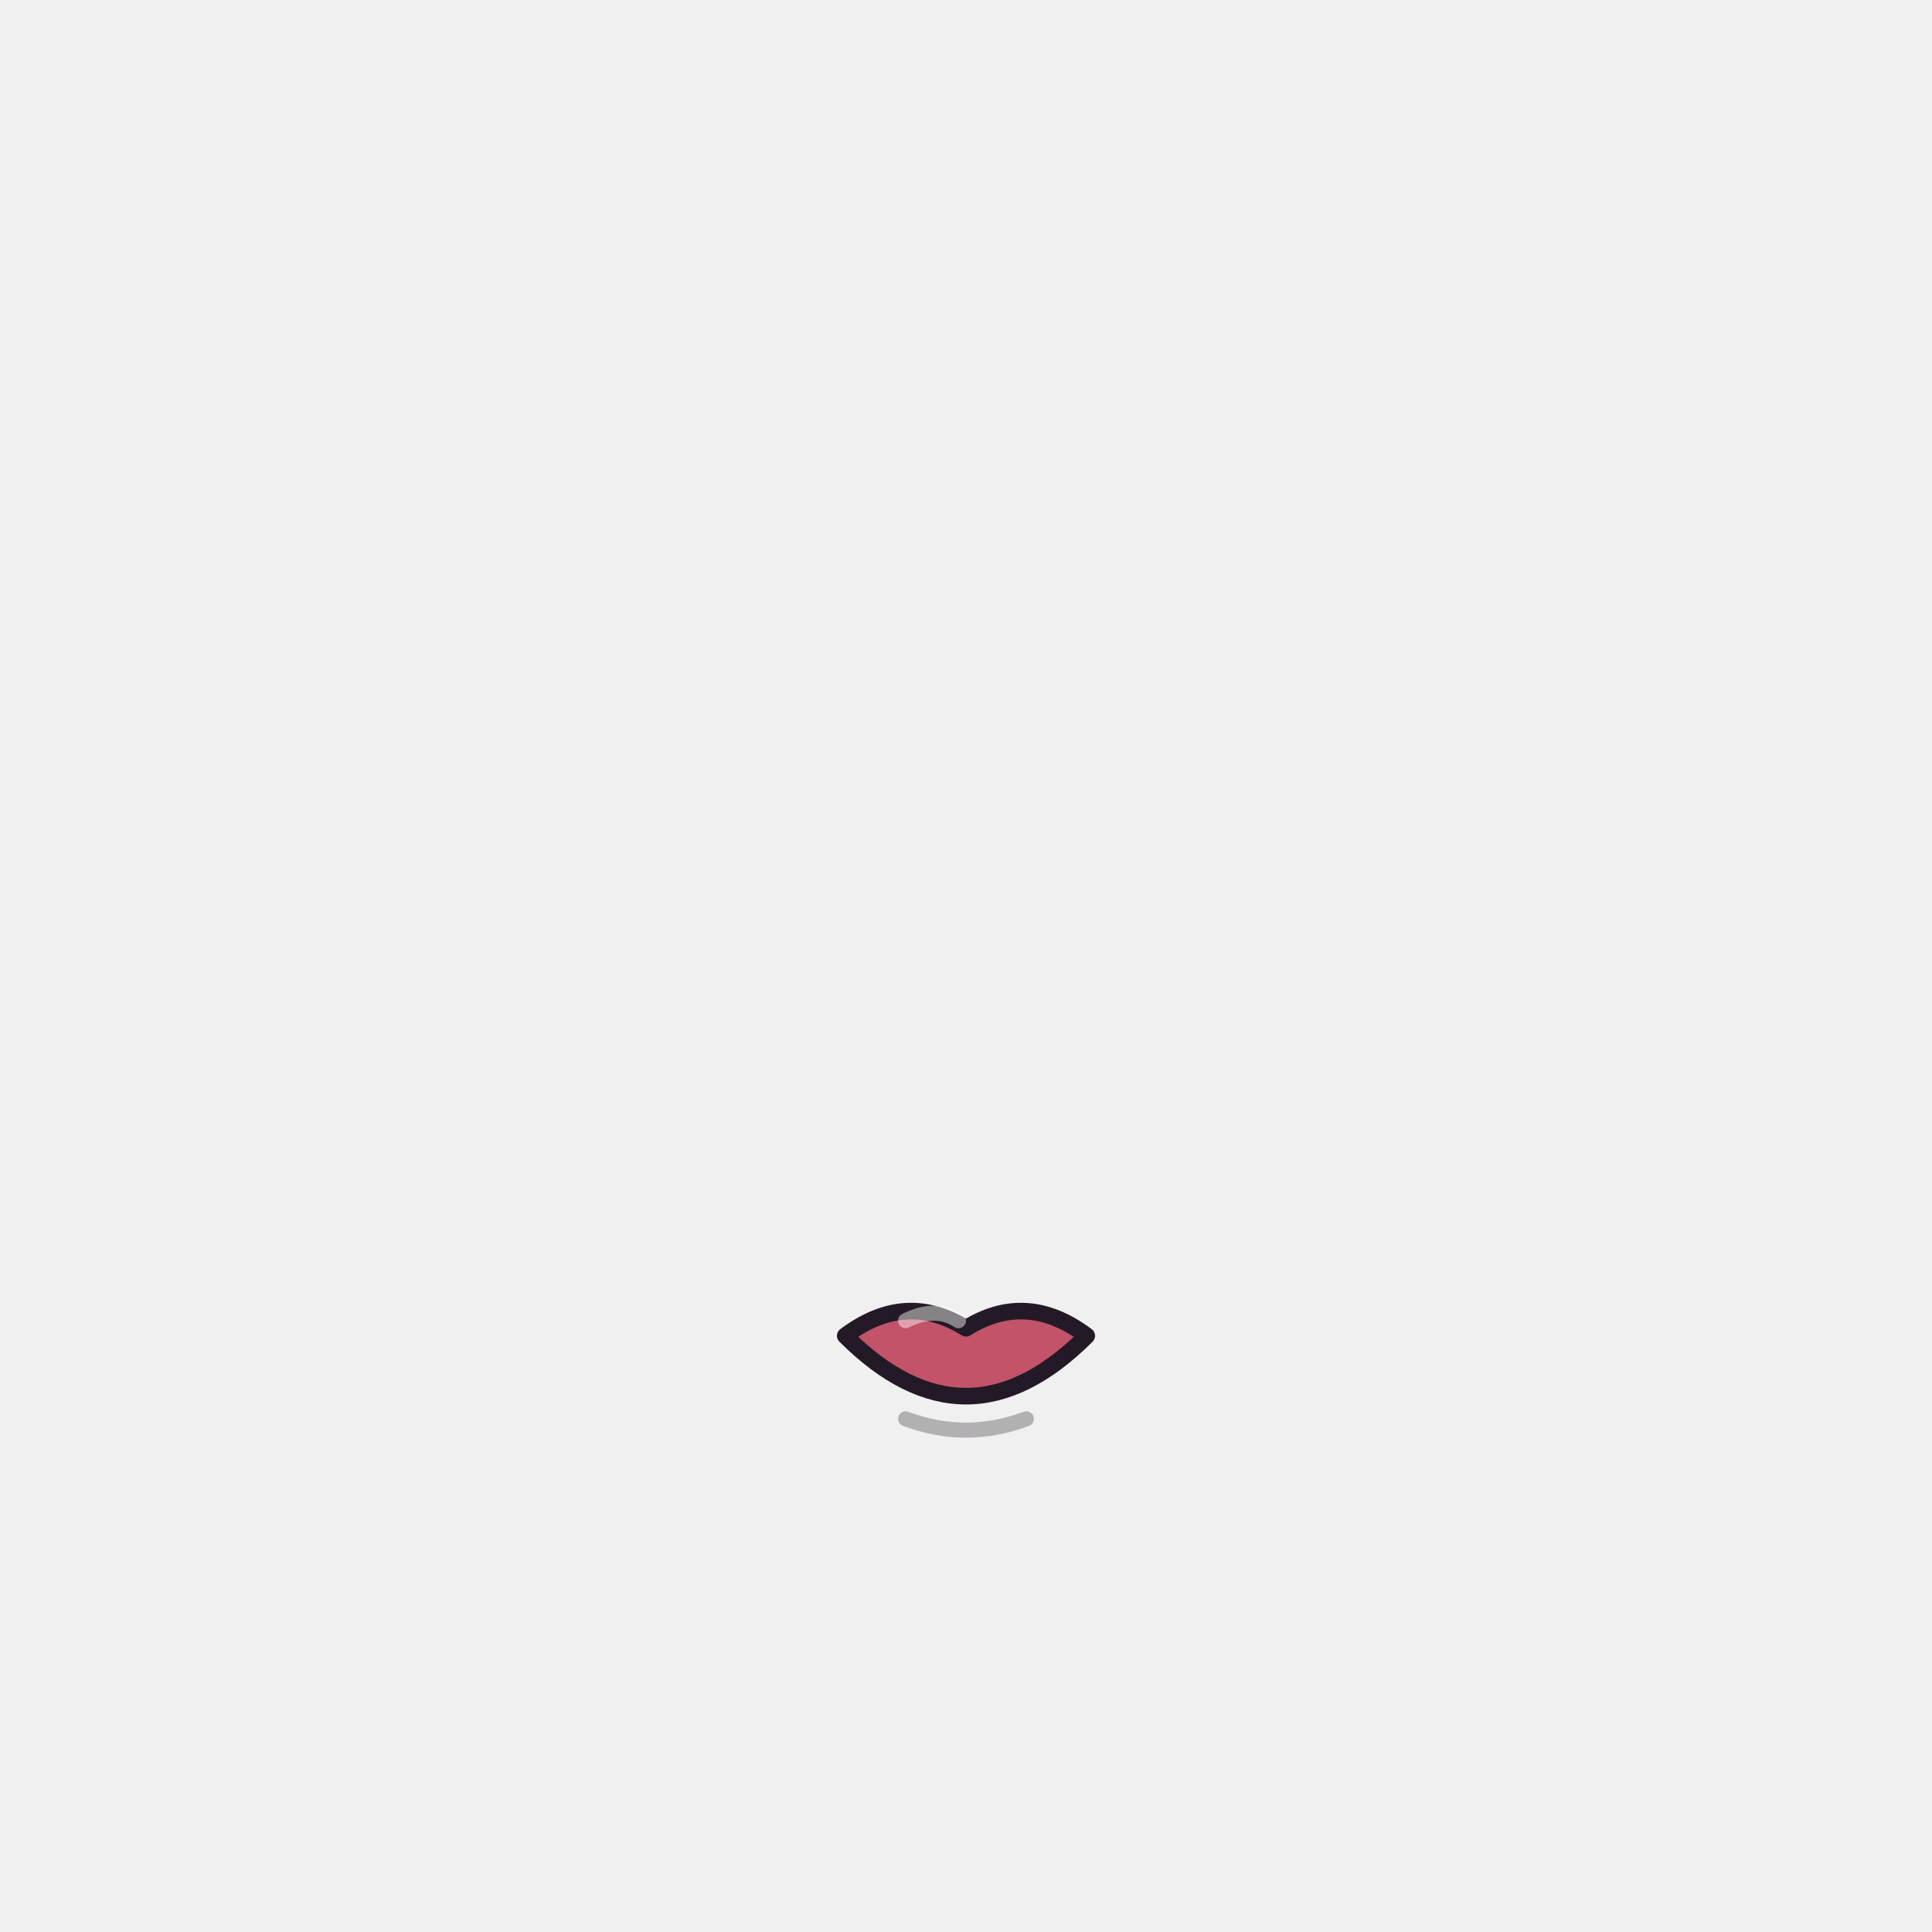
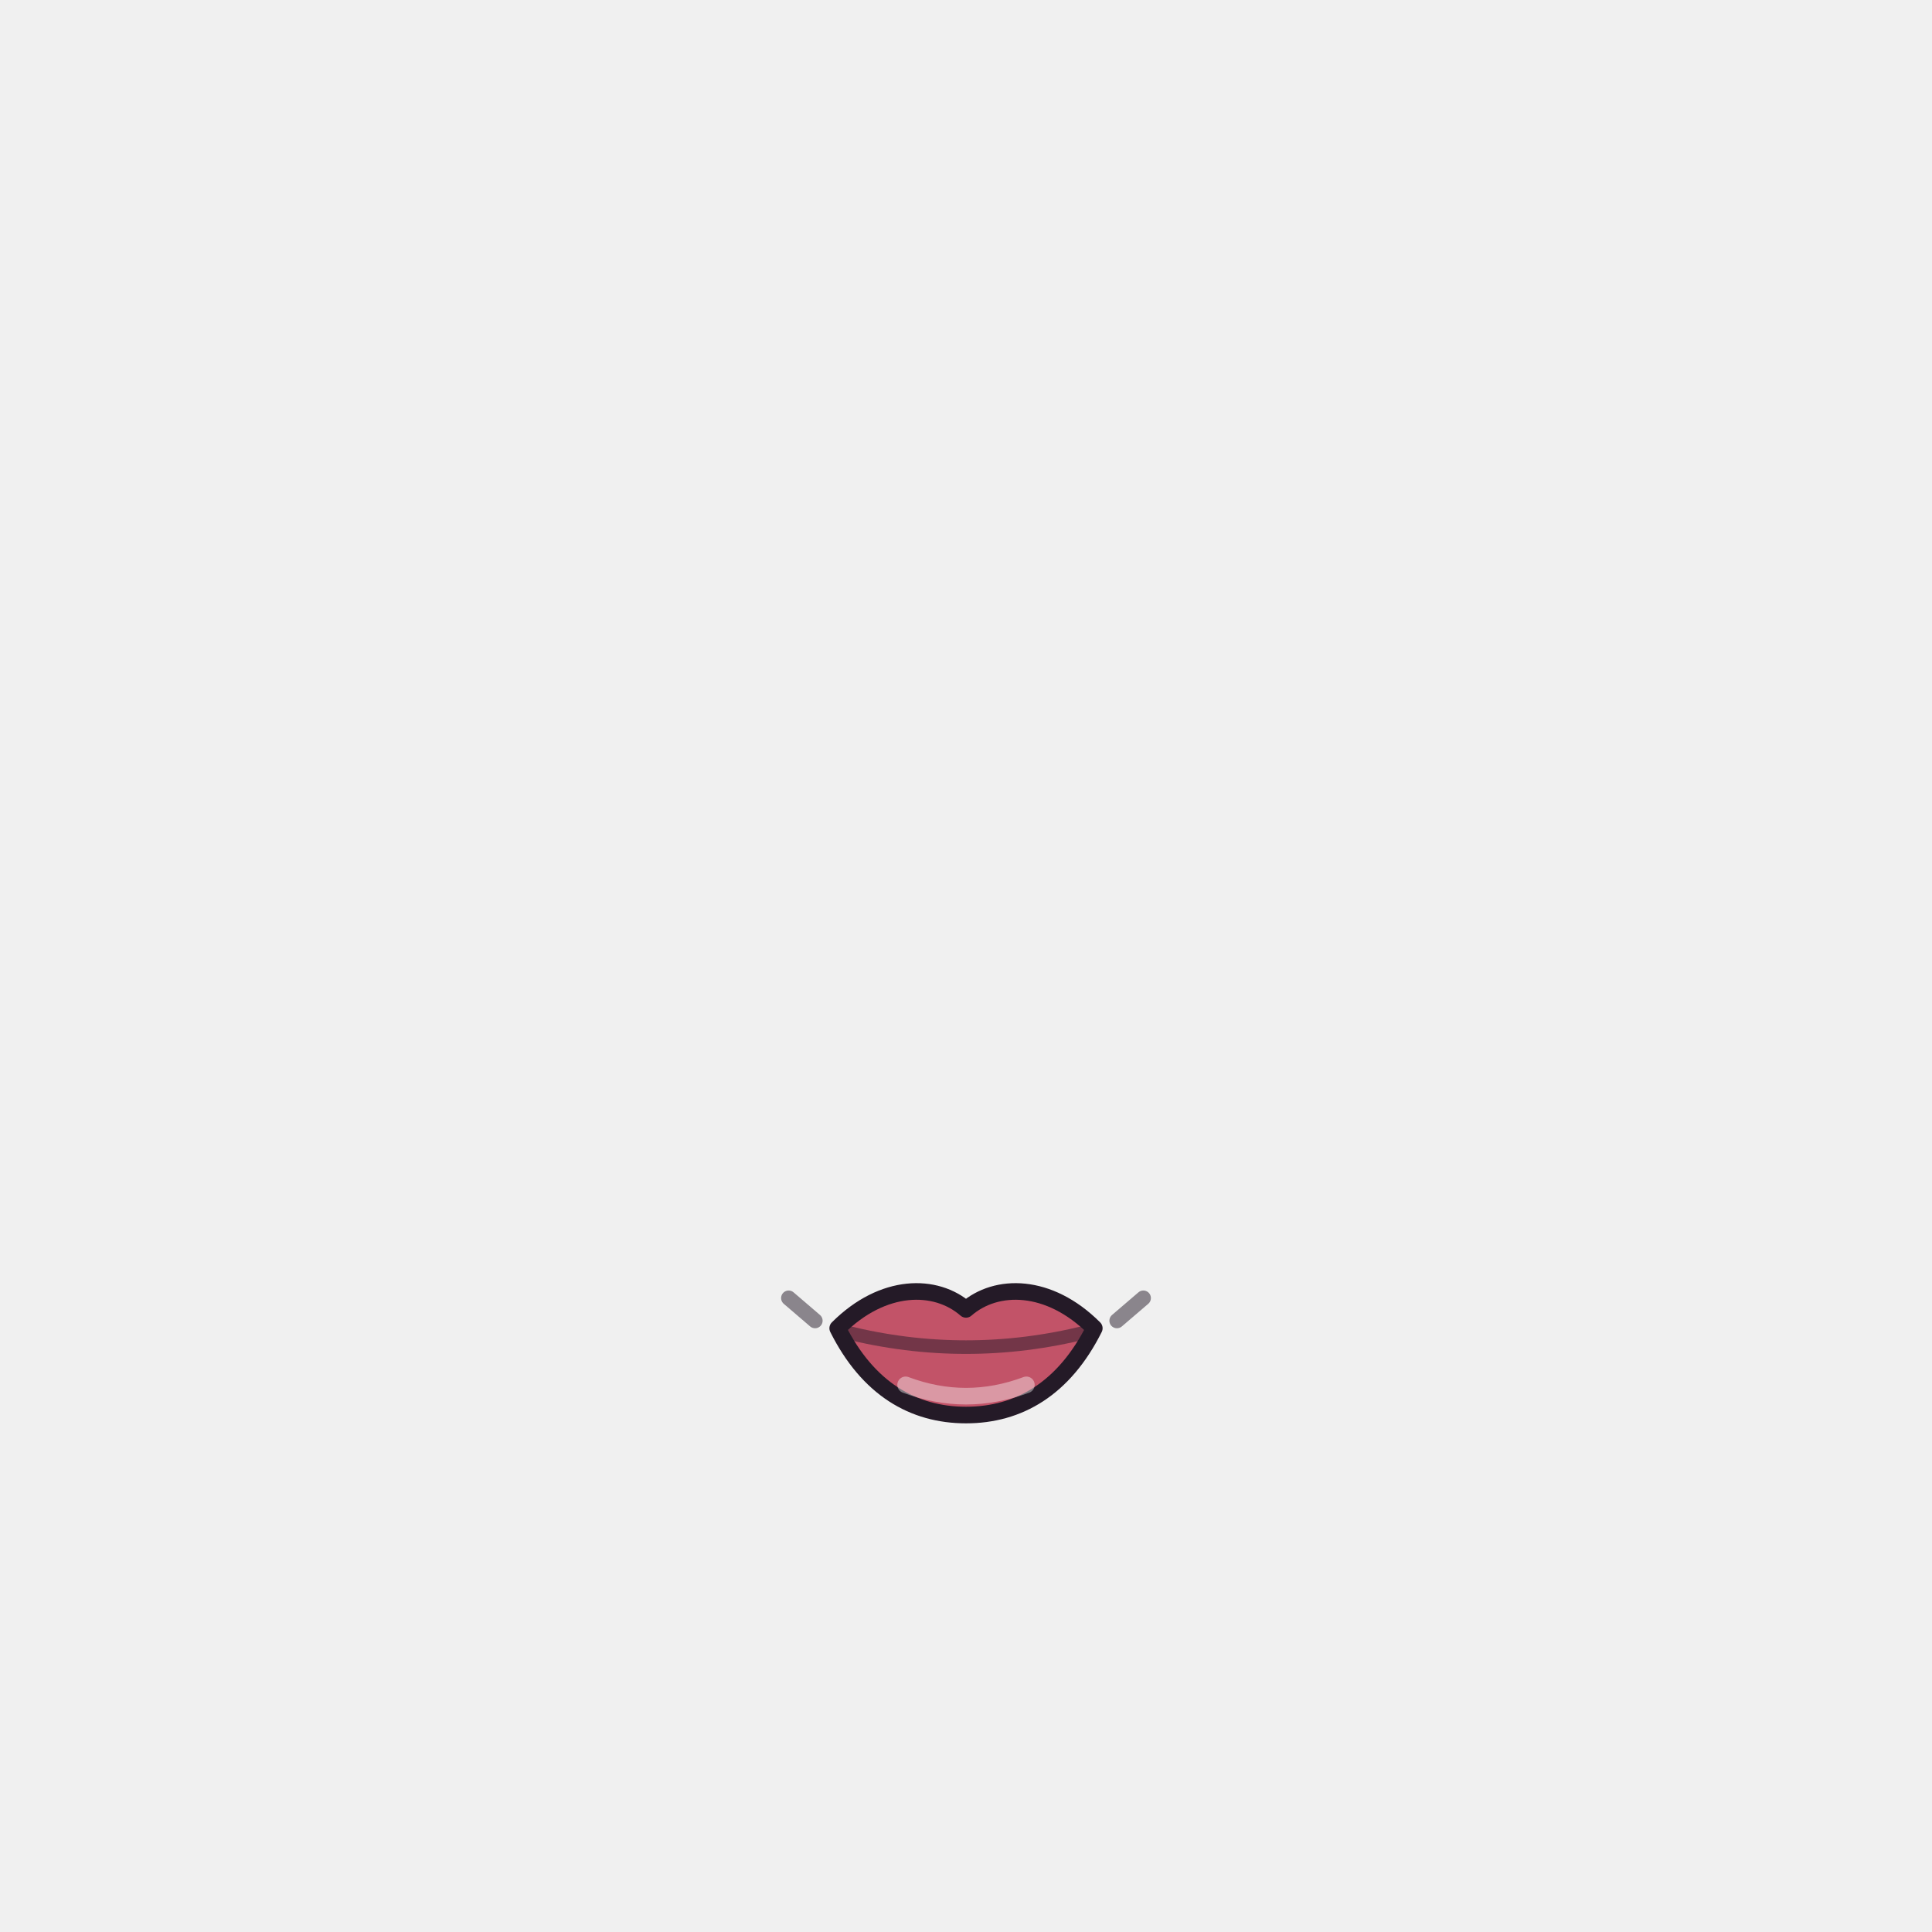
<svg xmlns="http://www.w3.org/2000/svg" viewBox="0 0 256 256" width="256" height="256" fill="none">
-   <path d="M112 177 Q120 171 128 176 Q136 171 144 177 Q136 185 128 185 Q120 185 112 177Z" fill="#c25368" stroke="#241a27" stroke-width="2.2" stroke-linejoin="round" />
-   <path d="M120 175 q4 -2 7 0" stroke="#ffffff" stroke-width="2" stroke-linecap="round" opacity=".45" fill="none" />
-   <path d="M120 188 Q128 191 136 188" stroke="#241a27" stroke-width="2" stroke-linecap="round" opacity=".3" fill="none" />
+   <path d="M111 176 C117 170 124 170 128 173.5 C132 170 139 170 145 176 C141 184 135 187.5 128 187.5 C121 187.5 115 184 111 176Z" fill="#c25368" stroke="#241a27" stroke-width="2.2" stroke-linejoin="round" />
+   <path d="M112 176.5 Q128 180.5 144 176.5" stroke="#241a27" stroke-width="1.8" opacity=".5" fill="none" />
+   <path d="M120 183.5 q8 3 16 0" stroke="#ffffff" stroke-width="2.2" stroke-linecap="round" opacity=".4" fill="none" />
+   <path d="M108 175 l-3.5 -3 M148 175 l3.5 -3" stroke="#241a27" stroke-width="2" stroke-linecap="round" opacity=".5" />
</svg>
